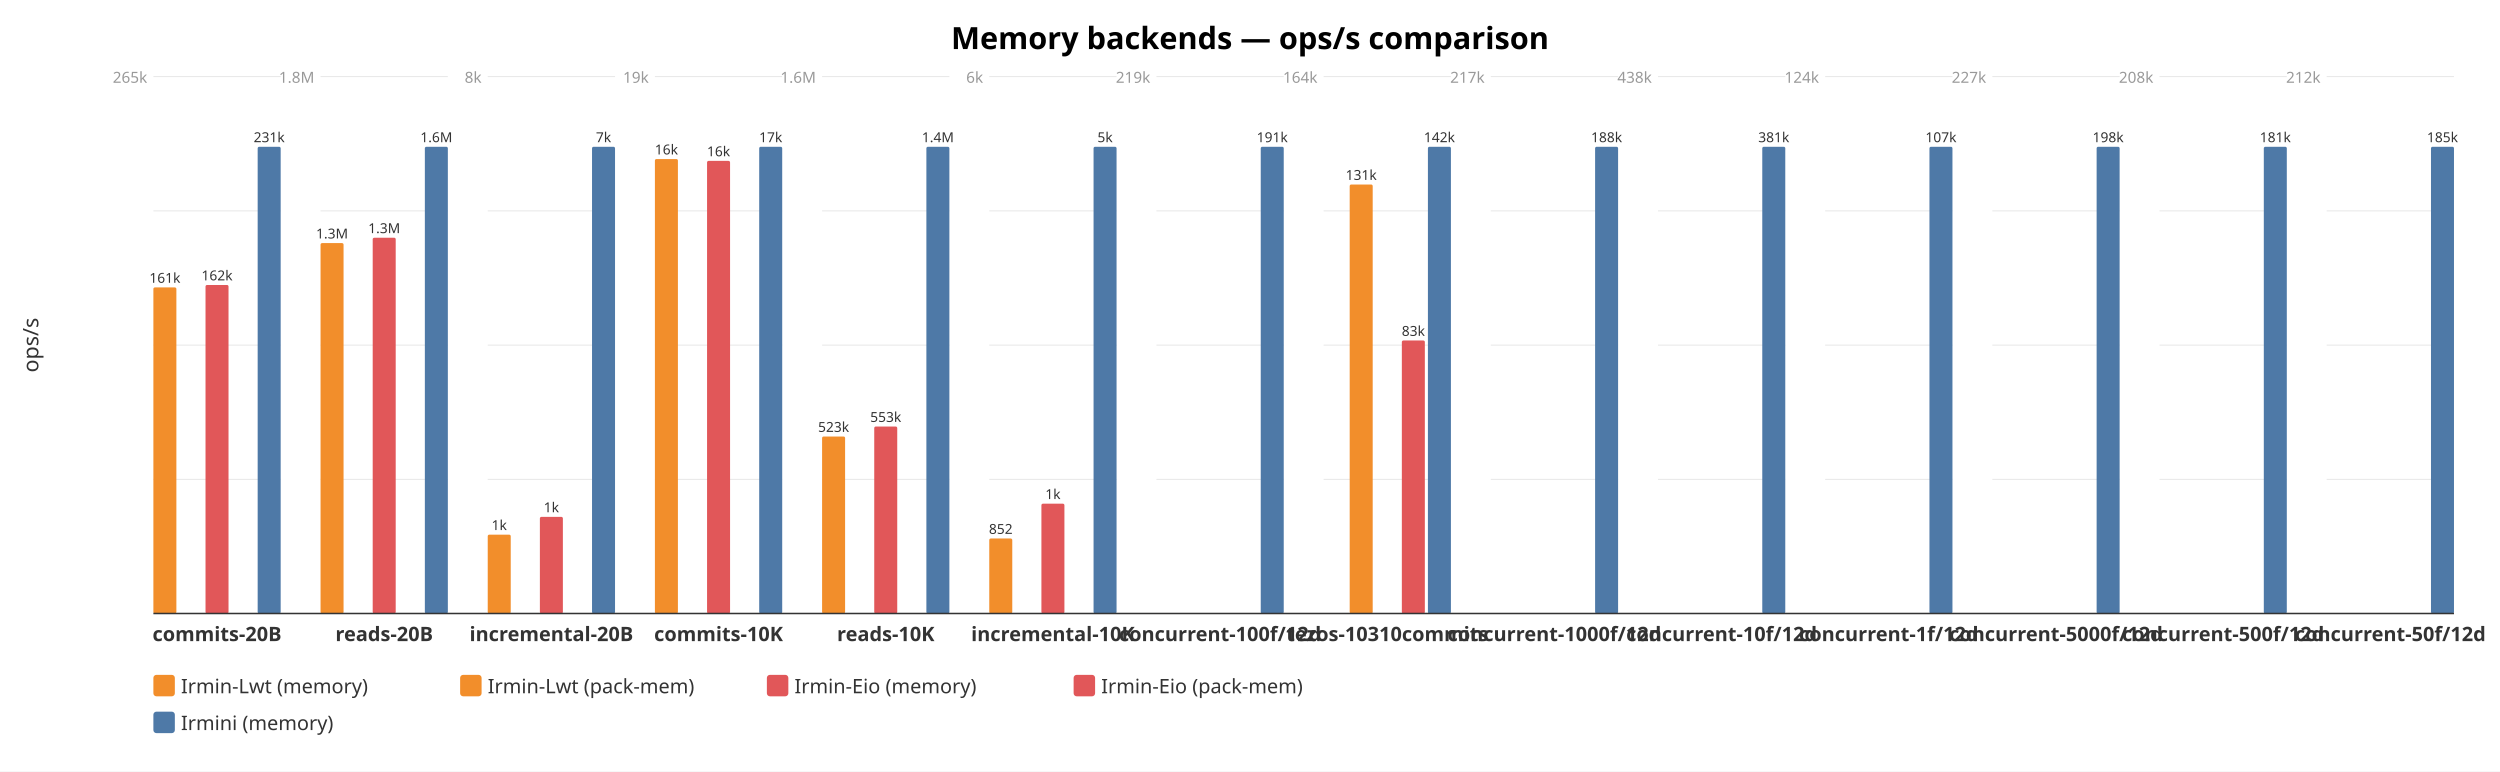
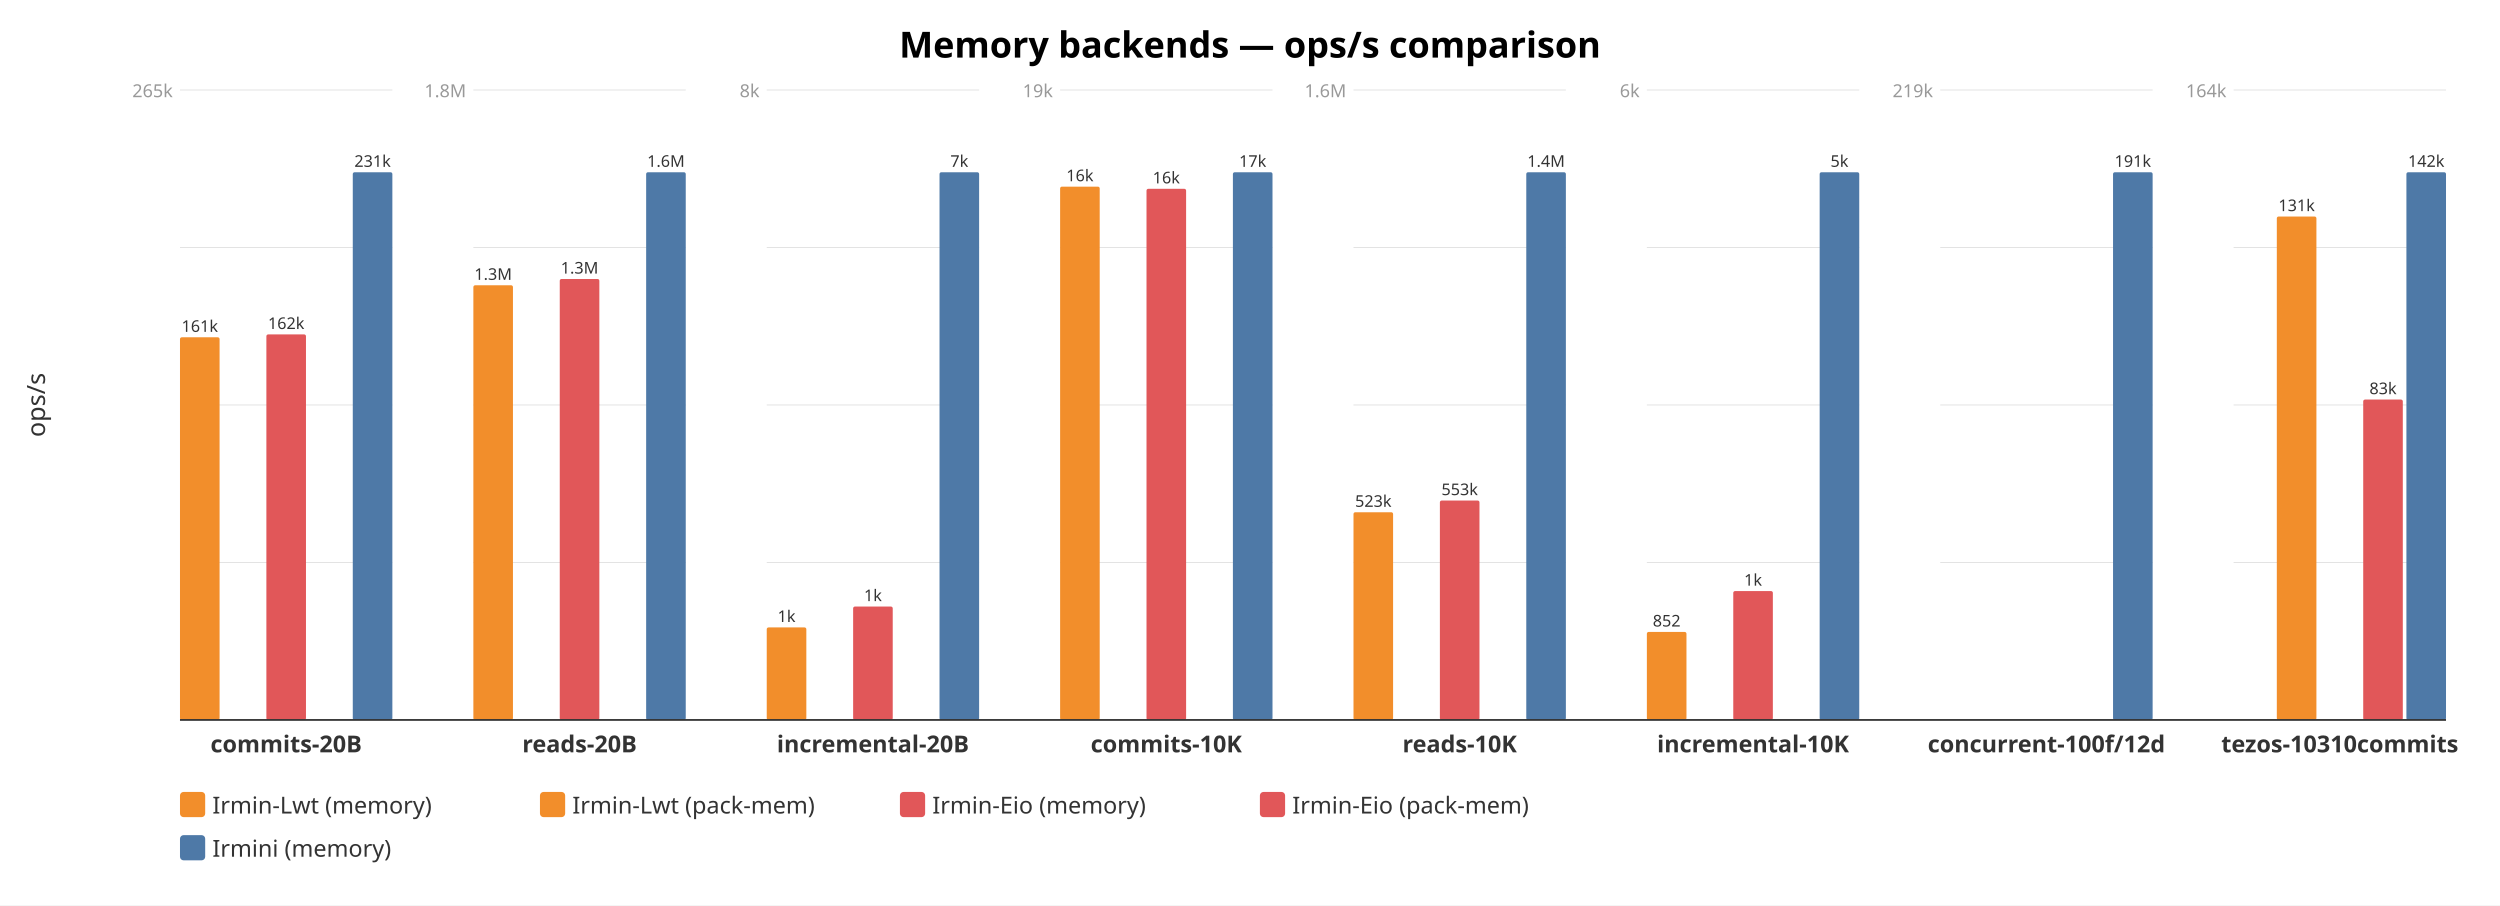
- <svg xmlns="http://www.w3.org/2000/svg" width="1630" height="503" font-family="system-ui, sans-serif" font-size="14">
-   <rect width="1630" height="503" fill="white" />
+ <svg xmlns="http://www.w3.org/2000/svg" width="1389" height="503" font-family="system-ui, sans-serif" font-size="14">
+   <rect width="1389" height="503" fill="white" />
  <defs>
</defs>
-   <text x="815.0" y="32" text-anchor="middle" font-size="20" font-weight="bold">Memory backends — ops/s comparison</text>
+   <text x="694.5" y="32" text-anchor="middle" font-size="20" font-weight="bold">Memory backends — ops/s comparison</text>
  <g transform="translate(100,50)">
    <text x="-75" y="175.0" text-anchor="middle" font-size="14" fill="#333" transform="rotate(-90,-75,175.0)">ops/s</text>
-     <line x1="0" y1="262.5" x2="83" y2="262.5" stroke="#e0e0e0" stroke-width="0.5" />
-     <line x1="0" y1="175.0" x2="83" y2="175.0" stroke="#e0e0e0" stroke-width="0.5" />
-     <line x1="0" y1="87.5" x2="83" y2="87.5" stroke="#e0e0e0" stroke-width="0.5" />
-     <line x1="0" y1="0.0" x2="83" y2="0.0" stroke="#e0e0e0" stroke-width="0.5" />
+     <line x1="0" y1="262.5" x2="118" y2="262.5" stroke="#e0e0e0" stroke-width="0.5" />
+     <line x1="0" y1="175.0" x2="118" y2="175.0" stroke="#e0e0e0" stroke-width="0.5" />
+     <line x1="0" y1="87.5" x2="118" y2="87.5" stroke="#e0e0e0" stroke-width="0.5" />
+     <line x1="0" y1="0.0" x2="118" y2="0.0" stroke="#e0e0e0" stroke-width="0.5" />
    <text x="-4.0" y="4.0" text-anchor="end" font-size="10" fill="#999">265k</text>
-     <rect x="0.0" y="137.4" width="15" height="212.6" fill="#f28e2b" rx="1" />
-     <text x="7.5" y="134.4" text-anchor="middle" font-size="9" fill="#333">161k</text>
-     <rect x="34.0" y="135.8" width="15" height="214.2" fill="#e15759" rx="1" />
-     <text x="41.5" y="132.8" text-anchor="middle" font-size="9" fill="#333">162k</text>
-     <rect x="68.0" y="45.7" width="15" height="304.3" fill="#4e79a7" rx="1" />
-     <text x="75.5" y="42.7" text-anchor="middle" font-size="9" fill="#333">231k</text>
-     <text x="41.5" y="368" text-anchor="middle" font-size="13" font-weight="bold" fill="#333">commits-20B</text>
-     <line x1="109" y1="262.5" x2="192" y2="262.5" stroke="#e0e0e0" stroke-width="0.5" />
-     <line x1="109" y1="175.0" x2="192" y2="175.0" stroke="#e0e0e0" stroke-width="0.5" />
-     <line x1="109" y1="87.5" x2="192" y2="87.5" stroke="#e0e0e0" stroke-width="0.5" />
-     <line x1="109" y1="0.0" x2="192" y2="0.0" stroke="#e0e0e0" stroke-width="0.5" />
-     <text x="105.0" y="4.0" text-anchor="end" font-size="10" fill="#999">1.8M</text>
-     <rect x="109.0" y="108.5" width="15" height="241.5" fill="#f28e2b" rx="1" />
-     <text x="116.5" y="105.5" text-anchor="middle" font-size="9" fill="#333">1.3M</text>
-     <rect x="143.0" y="105.0" width="15" height="245.0" fill="#e15759" rx="1" />
-     <text x="150.5" y="102.0" text-anchor="middle" font-size="9" fill="#333">1.3M</text>
-     <rect x="177.0" y="45.7" width="15" height="304.3" fill="#4e79a7" rx="1" />
-     <text x="184.5" y="42.7" text-anchor="middle" font-size="9" fill="#333">1.6M</text>
-     <text x="150.5" y="368" text-anchor="middle" font-size="13" font-weight="bold" fill="#333">reads-20B</text>
-     <line x1="218" y1="262.5" x2="301" y2="262.5" stroke="#e0e0e0" stroke-width="0.5" />
-     <line x1="218" y1="175.0" x2="301" y2="175.0" stroke="#e0e0e0" stroke-width="0.5" />
-     <line x1="218" y1="87.5" x2="301" y2="87.5" stroke="#e0e0e0" stroke-width="0.5" />
-     <line x1="218" y1="0.0" x2="301" y2="0.0" stroke="#e0e0e0" stroke-width="0.5" />
-     <text x="214.0" y="4.0" text-anchor="end" font-size="10" fill="#999">8k</text>
-     <rect x="218.0" y="298.6" width="15" height="51.4" fill="#f28e2b" rx="1" />
-     <text x="225.5" y="295.6" text-anchor="middle" font-size="9" fill="#333">1k</text>
-     <rect x="252.0" y="287.0" width="15" height="63.0" fill="#e15759" rx="1" />
-     <text x="259.5" y="284.0" text-anchor="middle" font-size="9" fill="#333">1k</text>
-     <rect x="286.0" y="45.7" width="15" height="304.3" fill="#4e79a7" rx="1" />
-     <text x="293.5" y="42.7" text-anchor="middle" font-size="9" fill="#333">7k</text>
-     <text x="259.5" y="368" text-anchor="middle" font-size="13" font-weight="bold" fill="#333">incremental-20B</text>
-     <line x1="327" y1="262.5" x2="410" y2="262.5" stroke="#e0e0e0" stroke-width="0.5" />
-     <line x1="327" y1="175.0" x2="410" y2="175.0" stroke="#e0e0e0" stroke-width="0.5" />
-     <line x1="327" y1="87.5" x2="410" y2="87.5" stroke="#e0e0e0" stroke-width="0.5" />
-     <line x1="327" y1="0.0" x2="410" y2="0.0" stroke="#e0e0e0" stroke-width="0.5" />
-     <text x="323.0" y="4.0" text-anchor="end" font-size="10" fill="#999">19k</text>
-     <rect x="327.0" y="53.7" width="15" height="296.3" fill="#f28e2b" rx="1" />
-     <text x="334.5" y="50.7" text-anchor="middle" font-size="9" fill="#333">16k</text>
-     <rect x="361.0" y="54.9" width="15" height="295.1" fill="#e15759" rx="1" />
-     <text x="368.5" y="51.9" text-anchor="middle" font-size="9" fill="#333">16k</text>
-     <rect x="395.0" y="45.7" width="15" height="304.3" fill="#4e79a7" rx="1" />
-     <text x="402.5" y="42.7" text-anchor="middle" font-size="9" fill="#333">17k</text>
-     <text x="368.5" y="368" text-anchor="middle" font-size="13" font-weight="bold" fill="#333">commits-10K</text>
-     <line x1="436" y1="262.5" x2="519" y2="262.5" stroke="#e0e0e0" stroke-width="0.5" />
-     <line x1="436" y1="175.0" x2="519" y2="175.0" stroke="#e0e0e0" stroke-width="0.5" />
-     <line x1="436" y1="87.5" x2="519" y2="87.5" stroke="#e0e0e0" stroke-width="0.5" />
-     <line x1="436" y1="0.0" x2="519" y2="0.0" stroke="#e0e0e0" stroke-width="0.5" />
-     <text x="432.0" y="4.0" text-anchor="end" font-size="10" fill="#999">1.6M</text>
-     <rect x="436.0" y="234.6" width="15" height="115.4" fill="#f28e2b" rx="1" />
-     <text x="443.5" y="231.6" text-anchor="middle" font-size="9" fill="#333">523k</text>
-     <rect x="470.0" y="228.1" width="15" height="121.9" fill="#e15759" rx="1" />
-     <text x="477.5" y="225.1" text-anchor="middle" font-size="9" fill="#333">553k</text>
-     <rect x="504.0" y="45.7" width="15" height="304.3" fill="#4e79a7" rx="1" />
-     <text x="511.5" y="42.7" text-anchor="middle" font-size="9" fill="#333">1.4M</text>
-     <text x="477.5" y="368" text-anchor="middle" font-size="13" font-weight="bold" fill="#333">reads-10K</text>
-     <line x1="545" y1="262.5" x2="628" y2="262.5" stroke="#e0e0e0" stroke-width="0.5" />
-     <line x1="545" y1="175.0" x2="628" y2="175.0" stroke="#e0e0e0" stroke-width="0.5" />
-     <line x1="545" y1="87.5" x2="628" y2="87.5" stroke="#e0e0e0" stroke-width="0.5" />
-     <line x1="545" y1="0.0" x2="628" y2="0.0" stroke="#e0e0e0" stroke-width="0.5" />
-     <text x="541.0" y="4.0" text-anchor="end" font-size="10" fill="#999">6k</text>
-     <rect x="545.0" y="301.1" width="15" height="48.9" fill="#f28e2b" rx="1" />
-     <text x="552.5" y="298.1" text-anchor="middle" font-size="9" fill="#333">852</text>
-     <rect x="579.0" y="278.4" width="15" height="71.6" fill="#e15759" rx="1" />
-     <text x="586.5" y="275.4" text-anchor="middle" font-size="9" fill="#333">1k</text>
-     <rect x="613.0" y="45.7" width="15" height="304.3" fill="#4e79a7" rx="1" />
-     <text x="620.5" y="42.7" text-anchor="middle" font-size="9" fill="#333">5k</text>
-     <text x="586.5" y="368" text-anchor="middle" font-size="13" font-weight="bold" fill="#333">incremental-10K</text>
-     <line x1="654" y1="262.5" x2="737" y2="262.5" stroke="#e0e0e0" stroke-width="0.5" />
-     <line x1="654" y1="175.0" x2="737" y2="175.0" stroke="#e0e0e0" stroke-width="0.5" />
-     <line x1="654" y1="87.5" x2="737" y2="87.5" stroke="#e0e0e0" stroke-width="0.5" />
-     <line x1="654" y1="0.0" x2="737" y2="0.0" stroke="#e0e0e0" stroke-width="0.5" />
-     <text x="650.0" y="4.0" text-anchor="end" font-size="10" fill="#999">219k</text>
-     <rect x="722.0" y="45.7" width="15" height="304.3" fill="#4e79a7" rx="1" />
-     <text x="729.5" y="42.7" text-anchor="middle" font-size="9" fill="#333">191k</text>
-     <text x="695.5" y="368" text-anchor="middle" font-size="13" font-weight="bold" fill="#333">concurrent-100f/12d</text>
-     <line x1="763" y1="262.5" x2="846" y2="262.5" stroke="#e0e0e0" stroke-width="0.5" />
-     <line x1="763" y1="175.0" x2="846" y2="175.0" stroke="#e0e0e0" stroke-width="0.5" />
-     <line x1="763" y1="87.5" x2="846" y2="87.5" stroke="#e0e0e0" stroke-width="0.5" />
-     <line x1="763" y1="0.0" x2="846" y2="0.0" stroke="#e0e0e0" stroke-width="0.5" />
-     <text x="759.0" y="4.0" text-anchor="end" font-size="10" fill="#999">164k</text>
-     <rect x="780.0" y="70.3" width="15" height="279.7" fill="#f28e2b" rx="1" />
-     <text x="787.5" y="67.3" text-anchor="middle" font-size="9" fill="#333">131k</text>
-     <rect x="814.0" y="172.0" width="15" height="178.0" fill="#e15759" rx="1" />
-     <text x="821.5" y="169.0" text-anchor="middle" font-size="9" fill="#333">83k</text>
-     <rect x="831.0" y="45.7" width="15" height="304.3" fill="#4e79a7" rx="1" />
-     <text x="838.5" y="42.7" text-anchor="middle" font-size="9" fill="#333">142k</text>
-     <text x="804.5" y="368" text-anchor="middle" font-size="13" font-weight="bold" fill="#333">tezos-10310commits</text>
-     <line x1="872" y1="262.5" x2="955" y2="262.5" stroke="#e0e0e0" stroke-width="0.5" />
-     <line x1="872" y1="175.0" x2="955" y2="175.0" stroke="#e0e0e0" stroke-width="0.5" />
-     <line x1="872" y1="87.5" x2="955" y2="87.5" stroke="#e0e0e0" stroke-width="0.5" />
-     <line x1="872" y1="0.0" x2="955" y2="0.0" stroke="#e0e0e0" stroke-width="0.5" />
-     <text x="868.0" y="4.0" text-anchor="end" font-size="10" fill="#999">217k</text>
-     <rect x="940.0" y="45.7" width="15" height="304.3" fill="#4e79a7" rx="1" />
-     <text x="947.5" y="42.7" text-anchor="middle" font-size="9" fill="#333">188k</text>
-     <text x="913.5" y="368" text-anchor="middle" font-size="13" font-weight="bold" fill="#333">concurrent-1000f/12d</text>
-     <line x1="981" y1="262.5" x2="1064" y2="262.5" stroke="#e0e0e0" stroke-width="0.5" />
-     <line x1="981" y1="175.0" x2="1064" y2="175.0" stroke="#e0e0e0" stroke-width="0.5" />
-     <line x1="981" y1="87.5" x2="1064" y2="87.5" stroke="#e0e0e0" stroke-width="0.5" />
-     <line x1="981" y1="0.0" x2="1064" y2="0.0" stroke="#e0e0e0" stroke-width="0.5" />
-     <text x="977.0" y="4.0" text-anchor="end" font-size="10" fill="#999">438k</text>
-     <rect x="1049.0" y="45.7" width="15" height="304.3" fill="#4e79a7" rx="1" />
-     <text x="1056.5" y="42.7" text-anchor="middle" font-size="9" fill="#333">381k</text>
-     <text x="1022.5" y="368" text-anchor="middle" font-size="13" font-weight="bold" fill="#333">concurrent-10f/12d</text>
-     <line x1="1090" y1="262.5" x2="1173" y2="262.5" stroke="#e0e0e0" stroke-width="0.5" />
-     <line x1="1090" y1="175.0" x2="1173" y2="175.0" stroke="#e0e0e0" stroke-width="0.5" />
-     <line x1="1090" y1="87.5" x2="1173" y2="87.5" stroke="#e0e0e0" stroke-width="0.5" />
-     <line x1="1090" y1="0.0" x2="1173" y2="0.0" stroke="#e0e0e0" stroke-width="0.5" />
-     <text x="1086.0" y="4.0" text-anchor="end" font-size="10" fill="#999">124k</text>
-     <rect x="1158.0" y="45.7" width="15" height="304.3" fill="#4e79a7" rx="1" />
-     <text x="1165.5" y="42.7" text-anchor="middle" font-size="9" fill="#333">107k</text>
-     <text x="1131.5" y="368" text-anchor="middle" font-size="13" font-weight="bold" fill="#333">concurrent-1f/12d</text>
-     <line x1="1199" y1="262.5" x2="1282" y2="262.5" stroke="#e0e0e0" stroke-width="0.5" />
-     <line x1="1199" y1="175.0" x2="1282" y2="175.0" stroke="#e0e0e0" stroke-width="0.5" />
-     <line x1="1199" y1="87.5" x2="1282" y2="87.5" stroke="#e0e0e0" stroke-width="0.5" />
-     <line x1="1199" y1="0.0" x2="1282" y2="0.0" stroke="#e0e0e0" stroke-width="0.5" />
-     <text x="1195.0" y="4.0" text-anchor="end" font-size="10" fill="#999">227k</text>
-     <rect x="1267.0" y="45.7" width="15" height="304.3" fill="#4e79a7" rx="1" />
-     <text x="1274.5" y="42.7" text-anchor="middle" font-size="9" fill="#333">198k</text>
-     <text x="1240.5" y="368" text-anchor="middle" font-size="13" font-weight="bold" fill="#333">concurrent-5000f/12d</text>
-     <line x1="1308" y1="262.5" x2="1391" y2="262.5" stroke="#e0e0e0" stroke-width="0.5" />
-     <line x1="1308" y1="175.0" x2="1391" y2="175.0" stroke="#e0e0e0" stroke-width="0.5" />
-     <line x1="1308" y1="87.5" x2="1391" y2="87.5" stroke="#e0e0e0" stroke-width="0.5" />
-     <line x1="1308" y1="0.0" x2="1391" y2="0.0" stroke="#e0e0e0" stroke-width="0.5" />
-     <text x="1304.0" y="4.0" text-anchor="end" font-size="10" fill="#999">208k</text>
-     <rect x="1376.0" y="45.7" width="15" height="304.3" fill="#4e79a7" rx="1" />
-     <text x="1383.5" y="42.7" text-anchor="middle" font-size="9" fill="#333">181k</text>
-     <text x="1349.5" y="368" text-anchor="middle" font-size="13" font-weight="bold" fill="#333">concurrent-500f/12d</text>
-     <line x1="1417" y1="262.5" x2="1500" y2="262.5" stroke="#e0e0e0" stroke-width="0.5" />
-     <line x1="1417" y1="175.0" x2="1500" y2="175.0" stroke="#e0e0e0" stroke-width="0.5" />
-     <line x1="1417" y1="87.5" x2="1500" y2="87.5" stroke="#e0e0e0" stroke-width="0.5" />
-     <line x1="1417" y1="0.0" x2="1500" y2="0.0" stroke="#e0e0e0" stroke-width="0.5" />
-     <text x="1413.0" y="4.0" text-anchor="end" font-size="10" fill="#999">212k</text>
-     <rect x="1485.0" y="45.7" width="15" height="304.3" fill="#4e79a7" rx="1" />
-     <text x="1492.5" y="42.7" text-anchor="middle" font-size="9" fill="#333">185k</text>
-     <text x="1458.5" y="368" text-anchor="middle" font-size="13" font-weight="bold" fill="#333">concurrent-50f/12d</text>
-     <line x1="0" y1="350" x2="1500" y2="350" stroke="#333" stroke-width="1" />
+     <rect x="0.0" y="137.4" width="22" height="212.6" fill="#f28e2b" rx="1" />
+     <text x="11.0" y="134.4" text-anchor="middle" font-size="9" fill="#333">161k</text>
+     <rect x="48.0" y="135.8" width="22" height="214.2" fill="#e15759" rx="1" />
+     <text x="59.0" y="132.8" text-anchor="middle" font-size="9" fill="#333">162k</text>
+     <rect x="96.0" y="45.7" width="22" height="304.3" fill="#4e79a7" rx="1" />
+     <text x="107.0" y="42.7" text-anchor="middle" font-size="9" fill="#333">231k</text>
+     <text x="59.0" y="368" text-anchor="middle" font-size="13" font-weight="bold" fill="#333">commits-20B</text>
+     <line x1="163" y1="262.5" x2="281" y2="262.5" stroke="#e0e0e0" stroke-width="0.5" />
+     <line x1="163" y1="175.0" x2="281" y2="175.0" stroke="#e0e0e0" stroke-width="0.5" />
+     <line x1="163" y1="87.5" x2="281" y2="87.5" stroke="#e0e0e0" stroke-width="0.5" />
+     <line x1="163" y1="0.0" x2="281" y2="0.0" stroke="#e0e0e0" stroke-width="0.5" />
+     <text x="159.0" y="4.0" text-anchor="end" font-size="10" fill="#999">1.8M</text>
+     <rect x="163.0" y="108.5" width="22" height="241.5" fill="#f28e2b" rx="1" />
+     <text x="174.0" y="105.5" text-anchor="middle" font-size="9" fill="#333">1.3M</text>
+     <rect x="211.0" y="105.0" width="22" height="245.0" fill="#e15759" rx="1" />
+     <text x="222.0" y="102.0" text-anchor="middle" font-size="9" fill="#333">1.3M</text>
+     <rect x="259.0" y="45.7" width="22" height="304.3" fill="#4e79a7" rx="1" />
+     <text x="270.0" y="42.7" text-anchor="middle" font-size="9" fill="#333">1.6M</text>
+     <text x="222.0" y="368" text-anchor="middle" font-size="13" font-weight="bold" fill="#333">reads-20B</text>
+     <line x1="326" y1="262.5" x2="444" y2="262.5" stroke="#e0e0e0" stroke-width="0.5" />
+     <line x1="326" y1="175.0" x2="444" y2="175.0" stroke="#e0e0e0" stroke-width="0.5" />
+     <line x1="326" y1="87.5" x2="444" y2="87.5" stroke="#e0e0e0" stroke-width="0.5" />
+     <line x1="326" y1="0.0" x2="444" y2="0.0" stroke="#e0e0e0" stroke-width="0.5" />
+     <text x="322.0" y="4.0" text-anchor="end" font-size="10" fill="#999">8k</text>
+     <rect x="326.0" y="298.6" width="22" height="51.4" fill="#f28e2b" rx="1" />
+     <text x="337.0" y="295.6" text-anchor="middle" font-size="9" fill="#333">1k</text>
+     <rect x="374.0" y="287.0" width="22" height="63.0" fill="#e15759" rx="1" />
+     <text x="385.0" y="284.0" text-anchor="middle" font-size="9" fill="#333">1k</text>
+     <rect x="422.0" y="45.7" width="22" height="304.3" fill="#4e79a7" rx="1" />
+     <text x="433.0" y="42.7" text-anchor="middle" font-size="9" fill="#333">7k</text>
+     <text x="385.0" y="368" text-anchor="middle" font-size="13" font-weight="bold" fill="#333">incremental-20B</text>
+     <line x1="489" y1="262.5" x2="607" y2="262.5" stroke="#e0e0e0" stroke-width="0.5" />
+     <line x1="489" y1="175.0" x2="607" y2="175.0" stroke="#e0e0e0" stroke-width="0.5" />
+     <line x1="489" y1="87.5" x2="607" y2="87.5" stroke="#e0e0e0" stroke-width="0.5" />
+     <line x1="489" y1="0.0" x2="607" y2="0.0" stroke="#e0e0e0" stroke-width="0.5" />
+     <text x="485.0" y="4.0" text-anchor="end" font-size="10" fill="#999">19k</text>
+     <rect x="489.0" y="53.7" width="22" height="296.3" fill="#f28e2b" rx="1" />
+     <text x="500.0" y="50.7" text-anchor="middle" font-size="9" fill="#333">16k</text>
+     <rect x="537.0" y="54.9" width="22" height="295.1" fill="#e15759" rx="1" />
+     <text x="548.0" y="51.9" text-anchor="middle" font-size="9" fill="#333">16k</text>
+     <rect x="585.0" y="45.7" width="22" height="304.3" fill="#4e79a7" rx="1" />
+     <text x="596.0" y="42.7" text-anchor="middle" font-size="9" fill="#333">17k</text>
+     <text x="548.0" y="368" text-anchor="middle" font-size="13" font-weight="bold" fill="#333">commits-10K</text>
+     <line x1="652" y1="262.5" x2="770" y2="262.5" stroke="#e0e0e0" stroke-width="0.5" />
+     <line x1="652" y1="175.0" x2="770" y2="175.0" stroke="#e0e0e0" stroke-width="0.5" />
+     <line x1="652" y1="87.5" x2="770" y2="87.5" stroke="#e0e0e0" stroke-width="0.5" />
+     <line x1="652" y1="0.0" x2="770" y2="0.0" stroke="#e0e0e0" stroke-width="0.5" />
+     <text x="648.0" y="4.0" text-anchor="end" font-size="10" fill="#999">1.6M</text>
+     <rect x="652.0" y="234.6" width="22" height="115.4" fill="#f28e2b" rx="1" />
+     <text x="663.0" y="231.6" text-anchor="middle" font-size="9" fill="#333">523k</text>
+     <rect x="700.0" y="228.1" width="22" height="121.9" fill="#e15759" rx="1" />
+     <text x="711.0" y="225.1" text-anchor="middle" font-size="9" fill="#333">553k</text>
+     <rect x="748.0" y="45.7" width="22" height="304.3" fill="#4e79a7" rx="1" />
+     <text x="759.0" y="42.7" text-anchor="middle" font-size="9" fill="#333">1.4M</text>
+     <text x="711.0" y="368" text-anchor="middle" font-size="13" font-weight="bold" fill="#333">reads-10K</text>
+     <line x1="815" y1="262.5" x2="933" y2="262.5" stroke="#e0e0e0" stroke-width="0.5" />
+     <line x1="815" y1="175.0" x2="933" y2="175.0" stroke="#e0e0e0" stroke-width="0.5" />
+     <line x1="815" y1="87.5" x2="933" y2="87.5" stroke="#e0e0e0" stroke-width="0.5" />
+     <line x1="815" y1="0.0" x2="933" y2="0.0" stroke="#e0e0e0" stroke-width="0.5" />
+     <text x="811.0" y="4.0" text-anchor="end" font-size="10" fill="#999">6k</text>
+     <rect x="815.0" y="301.1" width="22" height="48.9" fill="#f28e2b" rx="1" />
+     <text x="826.0" y="298.1" text-anchor="middle" font-size="9" fill="#333">852</text>
+     <rect x="863.0" y="278.4" width="22" height="71.6" fill="#e15759" rx="1" />
+     <text x="874.0" y="275.4" text-anchor="middle" font-size="9" fill="#333">1k</text>
+     <rect x="911.0" y="45.7" width="22" height="304.3" fill="#4e79a7" rx="1" />
+     <text x="922.0" y="42.7" text-anchor="middle" font-size="9" fill="#333">5k</text>
+     <text x="874.0" y="368" text-anchor="middle" font-size="13" font-weight="bold" fill="#333">incremental-10K</text>
+     <line x1="978" y1="262.5" x2="1096" y2="262.5" stroke="#e0e0e0" stroke-width="0.5" />
+     <line x1="978" y1="175.0" x2="1096" y2="175.0" stroke="#e0e0e0" stroke-width="0.5" />
+     <line x1="978" y1="87.5" x2="1096" y2="87.5" stroke="#e0e0e0" stroke-width="0.5" />
+     <line x1="978" y1="0.0" x2="1096" y2="0.0" stroke="#e0e0e0" stroke-width="0.5" />
+     <text x="974.0" y="4.0" text-anchor="end" font-size="10" fill="#999">219k</text>
+     <rect x="1074.0" y="45.7" width="22" height="304.3" fill="#4e79a7" rx="1" />
+     <text x="1085.0" y="42.7" text-anchor="middle" font-size="9" fill="#333">191k</text>
+     <text x="1037.0" y="368" text-anchor="middle" font-size="13" font-weight="bold" fill="#333">concurrent-100f/12d</text>
+     <line x1="1141" y1="262.5" x2="1259" y2="262.5" stroke="#e0e0e0" stroke-width="0.5" />
+     <line x1="1141" y1="175.0" x2="1259" y2="175.0" stroke="#e0e0e0" stroke-width="0.5" />
+     <line x1="1141" y1="87.5" x2="1259" y2="87.5" stroke="#e0e0e0" stroke-width="0.5" />
+     <line x1="1141" y1="0.0" x2="1259" y2="0.0" stroke="#e0e0e0" stroke-width="0.5" />
+     <text x="1137.0" y="4.0" text-anchor="end" font-size="10" fill="#999">164k</text>
+     <rect x="1165.0" y="70.3" width="22" height="279.7" fill="#f28e2b" rx="1" />
+     <text x="1176.0" y="67.3" text-anchor="middle" font-size="9" fill="#333">131k</text>
+     <rect x="1213.0" y="172.0" width="22" height="178.0" fill="#e15759" rx="1" />
+     <text x="1224.0" y="169.0" text-anchor="middle" font-size="9" fill="#333">83k</text>
+     <rect x="1237.0" y="45.7" width="22" height="304.3" fill="#4e79a7" rx="1" />
+     <text x="1248.0" y="42.7" text-anchor="middle" font-size="9" fill="#333">142k</text>
+     <text x="1200.0" y="368" text-anchor="middle" font-size="13" font-weight="bold" fill="#333">tezos-10310commits</text>
+     <line x1="0" y1="350" x2="1259" y2="350" stroke="#333" stroke-width="1" />
  </g>
  <g transform="translate(100,440)">
    <rect x="0" y="0" width="14" height="14" fill="#f28e2b" rx="2" />
    <text x="18" y="12" font-size="13" fill="#333">Irmin-Lwt (memory)</text>
    <rect x="200" y="0" width="14" height="14" fill="#f28e2b" rx="2" />
    <text x="218" y="12" font-size="13" fill="#333">Irmin-Lwt (pack-mem)</text>
    <rect x="400" y="0" width="14" height="14" fill="#e15759" rx="2" />
    <text x="418" y="12" font-size="13" fill="#333">Irmin-Eio (memory)</text>
    <rect x="600" y="0" width="14" height="14" fill="#e15759" rx="2" />
    <text x="618" y="12" font-size="13" fill="#333">Irmin-Eio (pack-mem)</text>
    <rect x="0" y="24" width="14" height="14" fill="#4e79a7" rx="2" />
    <text x="18" y="36" font-size="13" fill="#333">Irmini (memory)</text>
  </g>
</svg>
